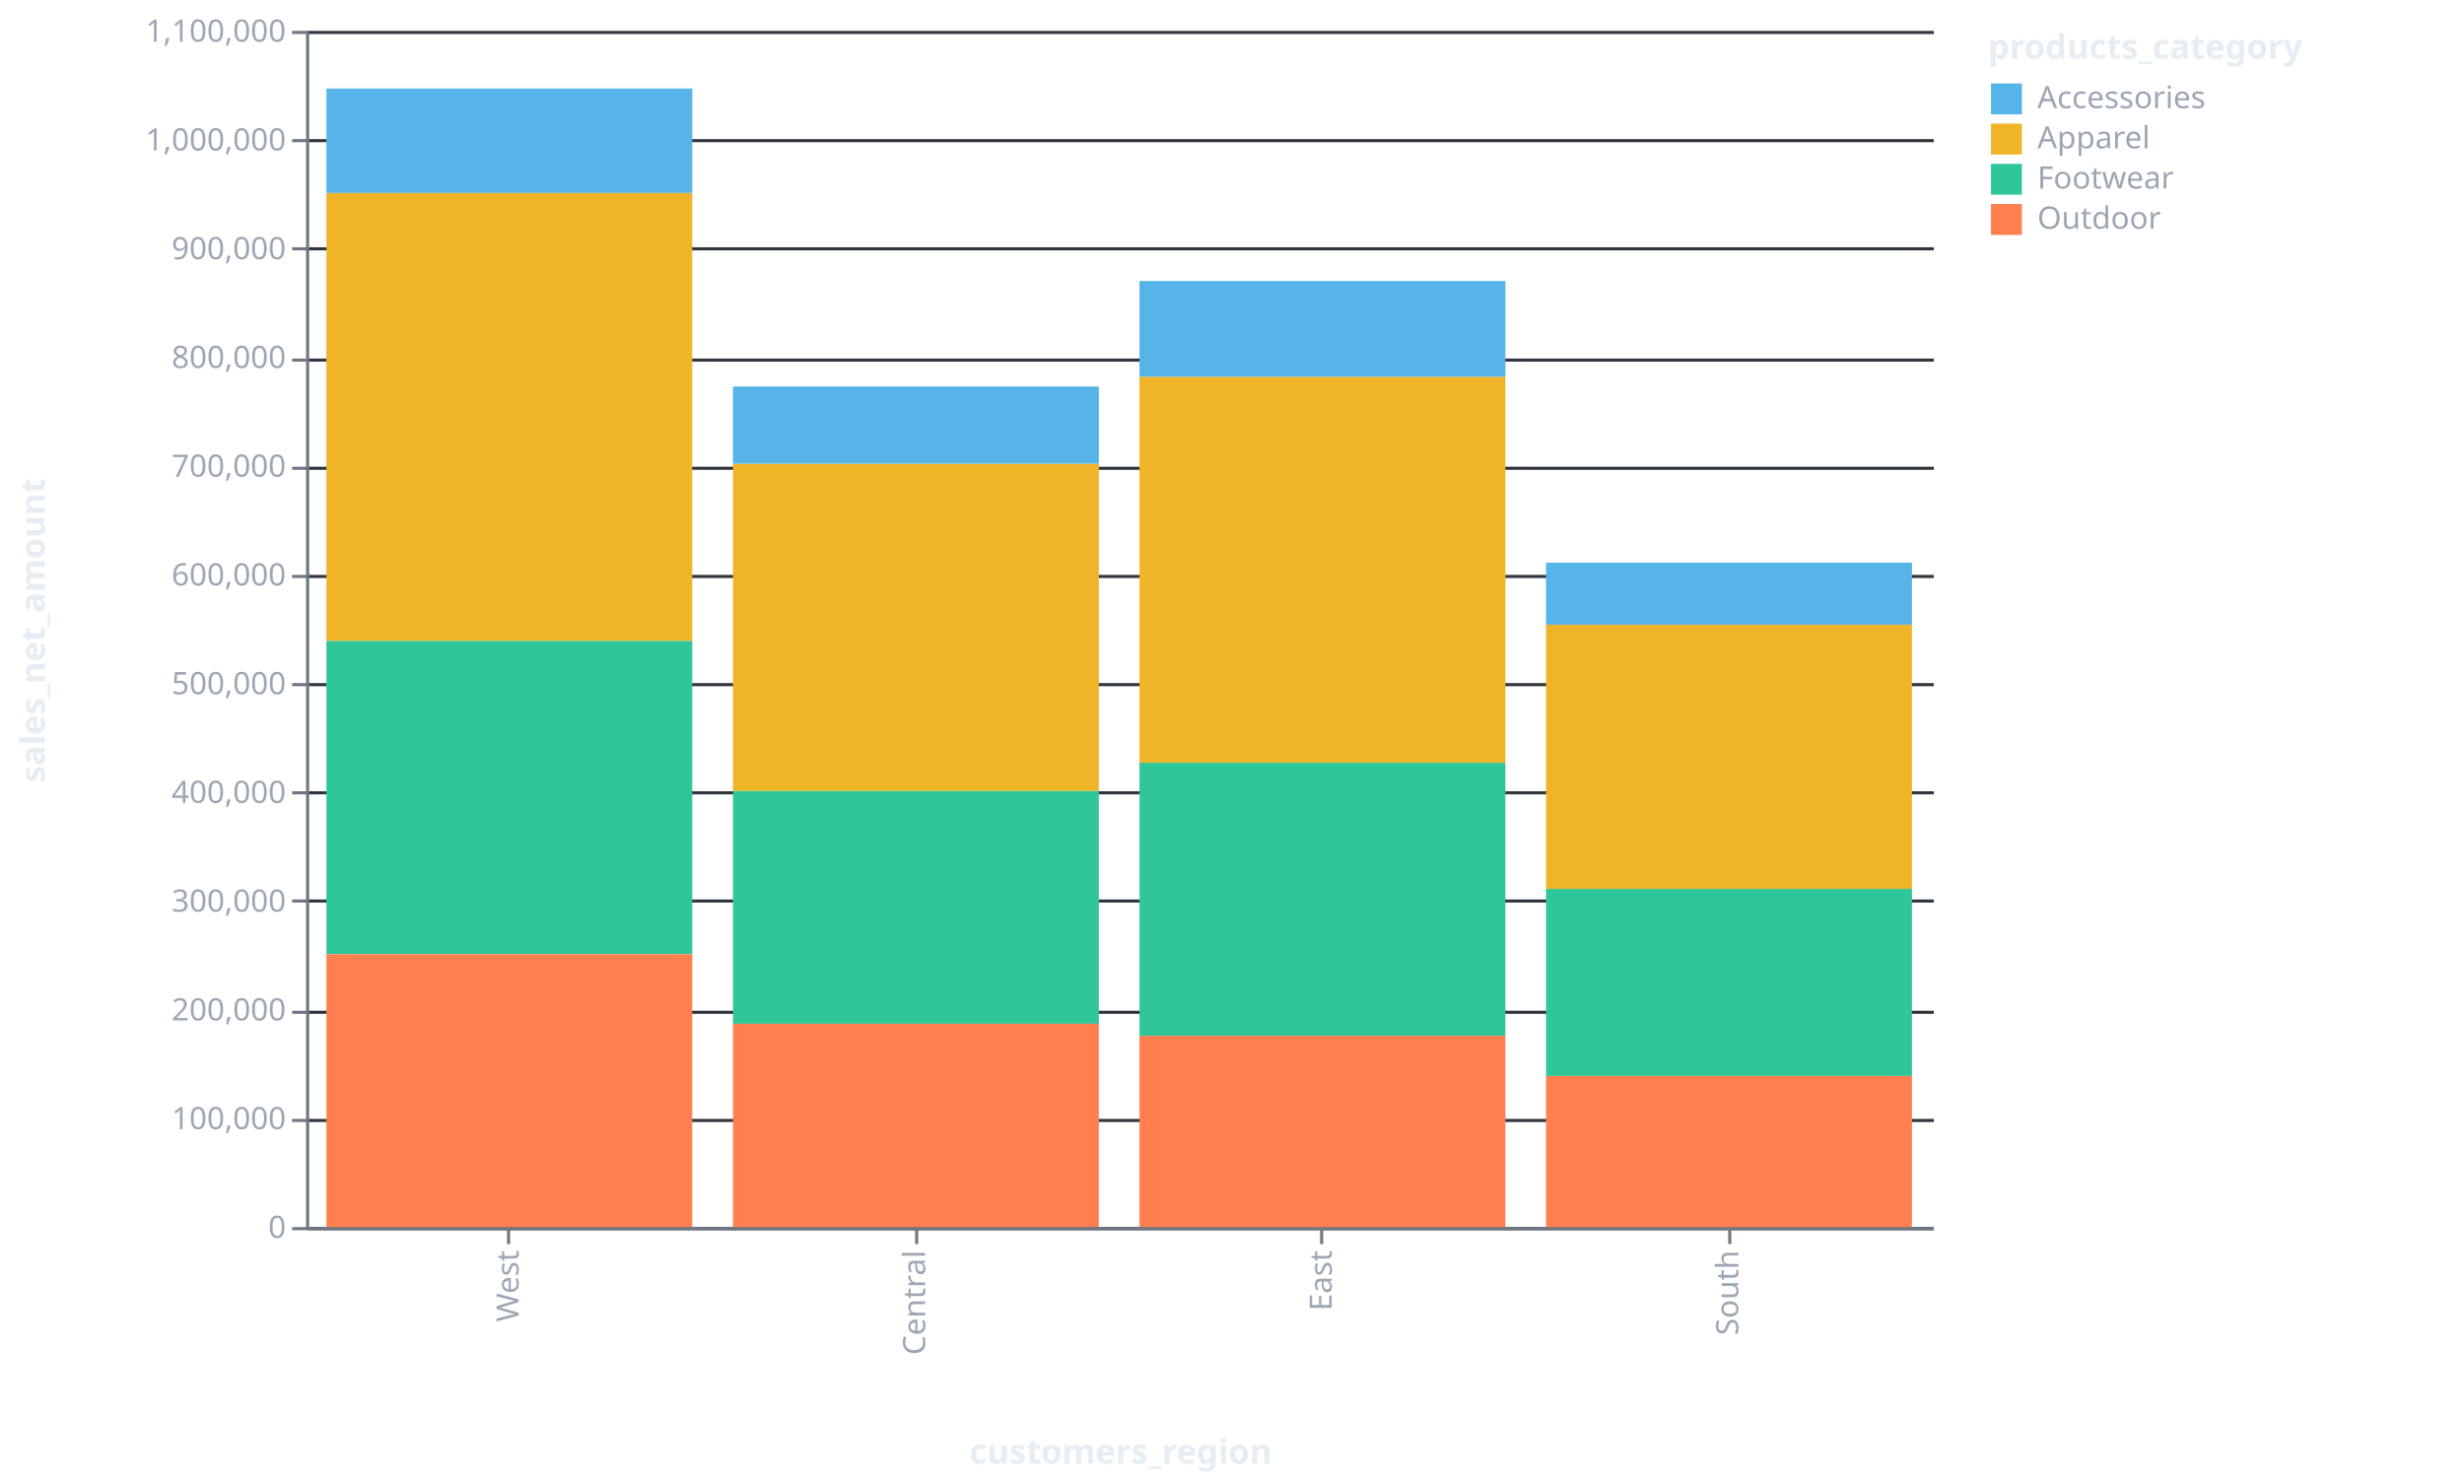
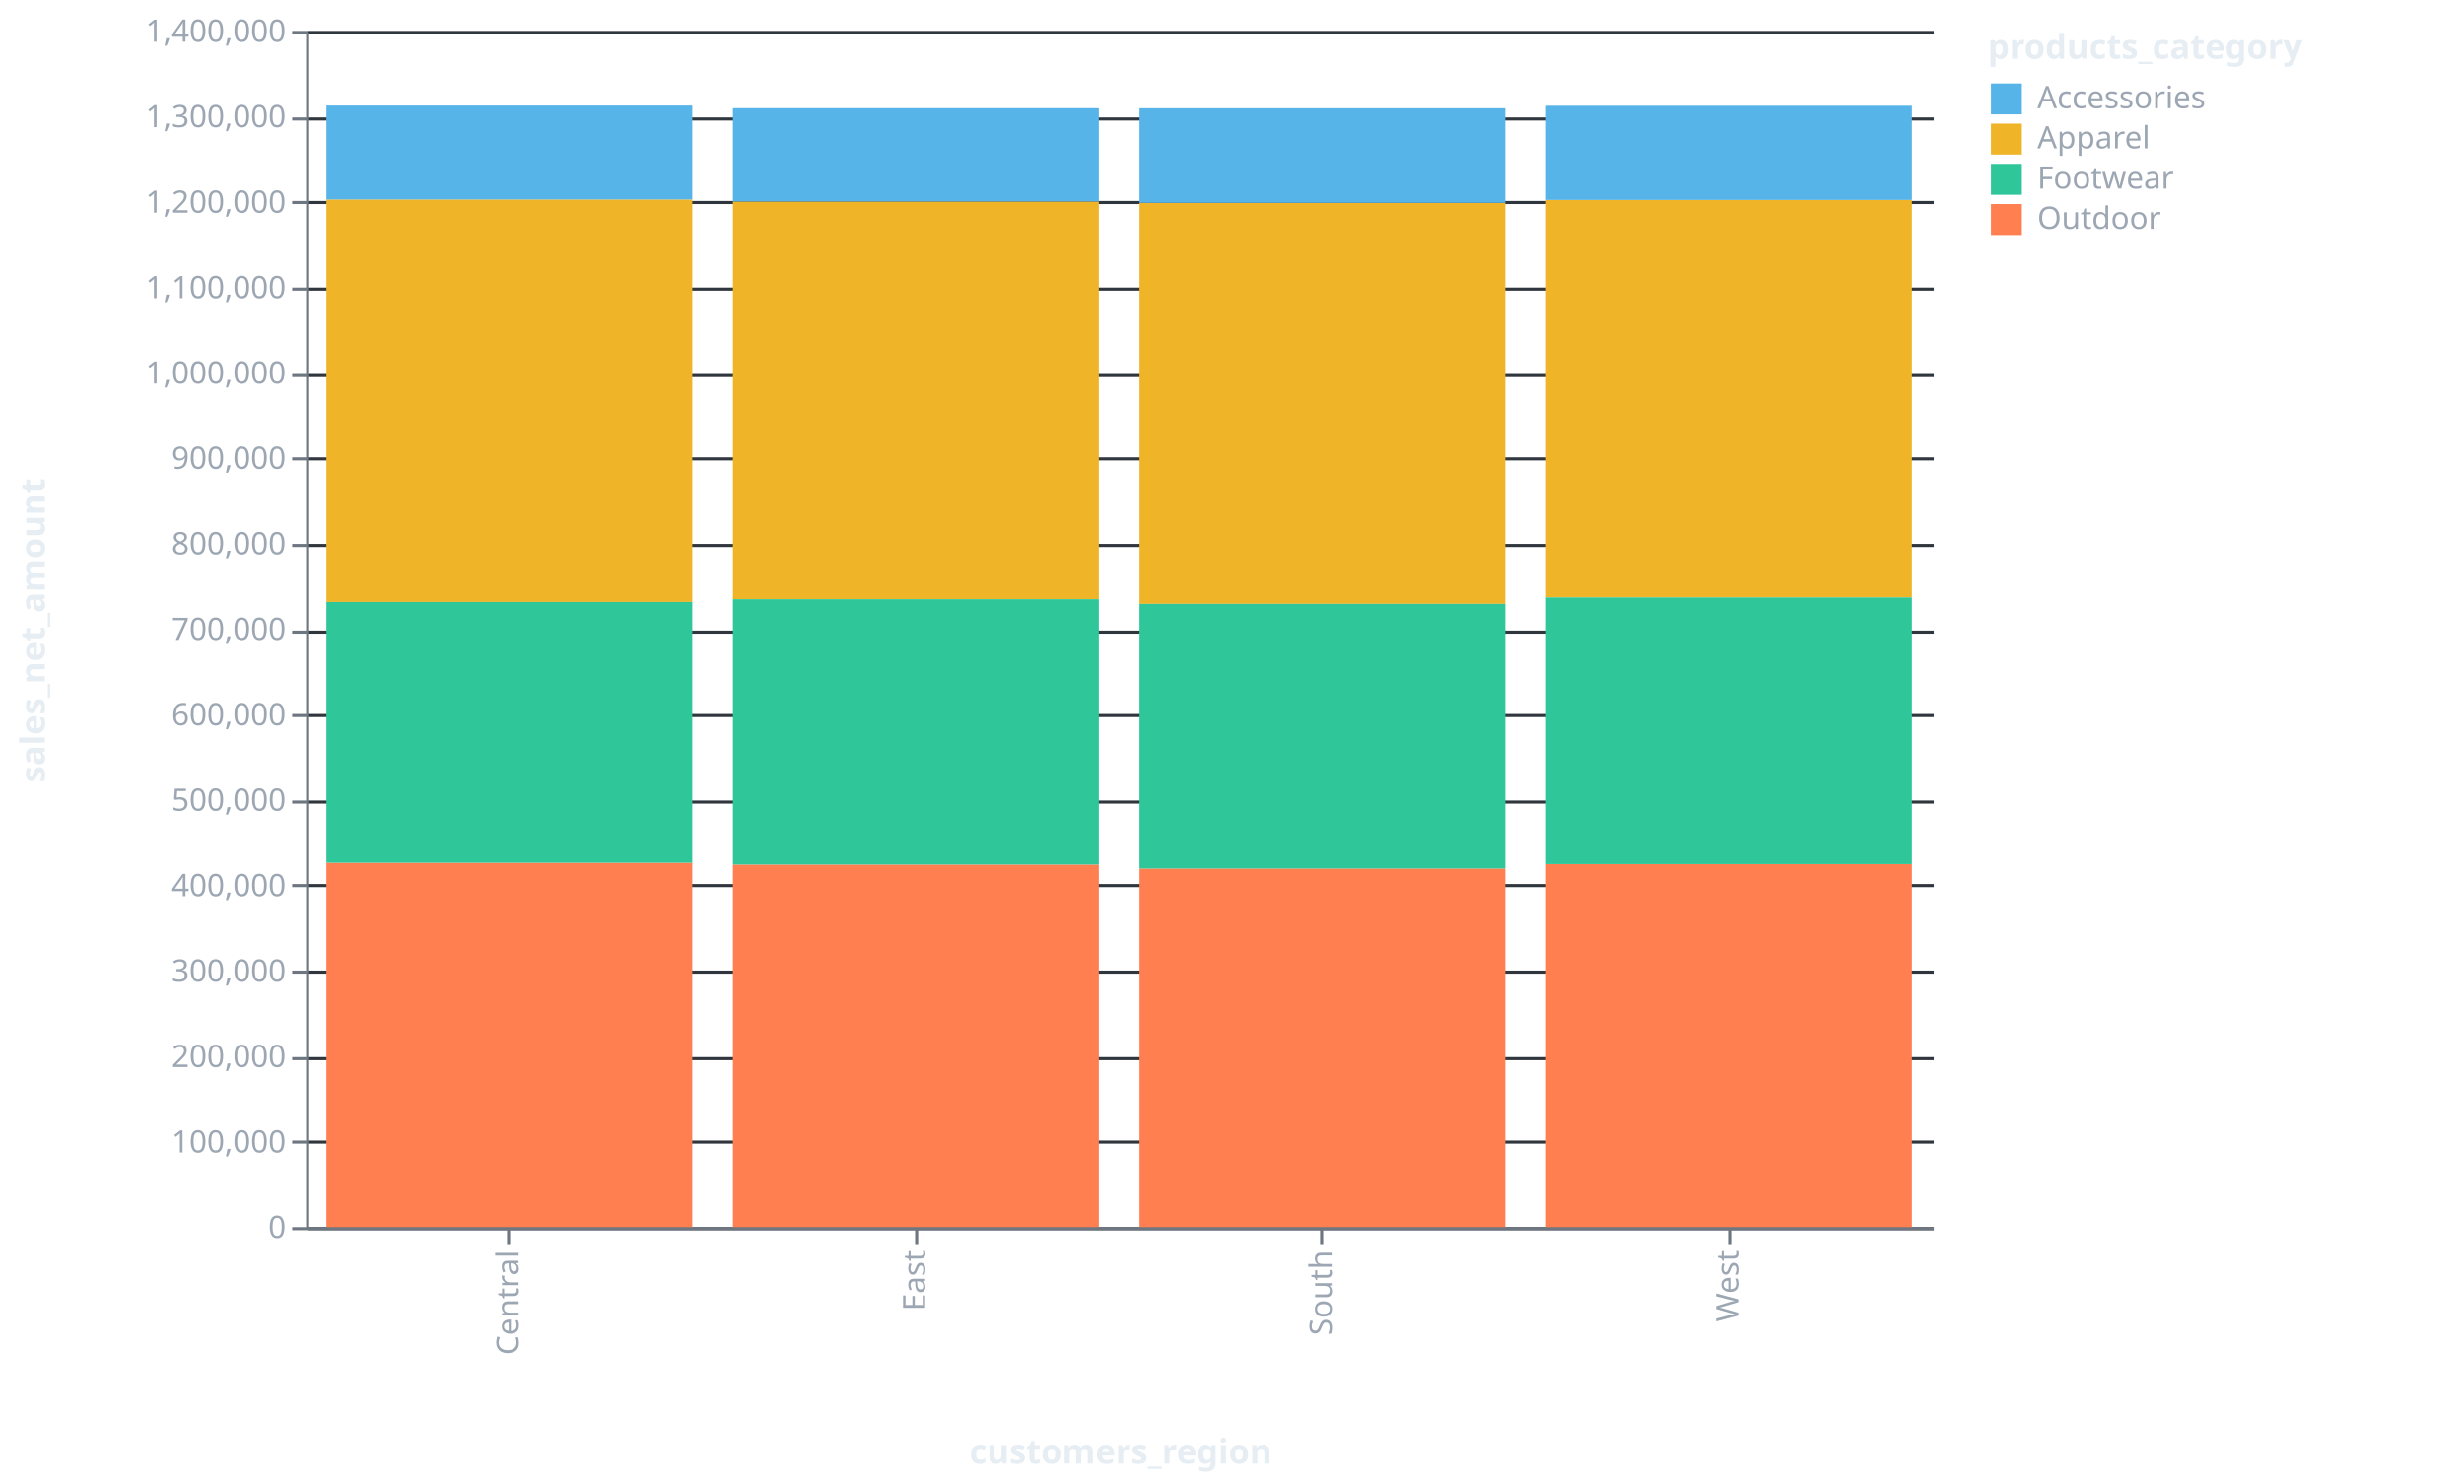
<svg xmlns="http://www.w3.org/2000/svg" version="1.1" class="marks" width="797" height="480" viewBox="0 0 797 480">
  <g fill="none" stroke-miterlimit="4" transform="translate(99,10)">
    <g class="mark-group role-frame root" role="graphics-object" aria-roledescription="group mark container">
      <g transform="translate(0,0)">
        <path class="background" aria-hidden="true" d="M0,0h526v387h-526Z" />
        <g>
          <g class="mark-group role-axis" aria-hidden="true">
            <g transform="translate(0.5,0.5)">
              <path class="background" aria-hidden="true" d="M0,0h0v0h0Z" pointer-events="none" />
              <g>
                <g class="mark-rule role-axis-grid" pointer-events="none">
                  <line transform="translate(0,387)" x2="526" y2="0" stroke="#30363d" stroke-width="1" opacity="1" />
-                   <line transform="translate(0,352)" x2="526" y2="0" stroke="#30363d" stroke-width="1" opacity="1" />
-                   <line transform="translate(0,317)" x2="526" y2="0" stroke="#30363d" stroke-width="1" opacity="1" />
-                   <line transform="translate(0,281)" x2="526" y2="0" stroke="#30363d" stroke-width="1" opacity="1" />
-                   <line transform="translate(0,246)" x2="526" y2="0" stroke="#30363d" stroke-width="1" opacity="1" />
-                   <line transform="translate(0,211)" x2="526" y2="0" stroke="#30363d" stroke-width="1" opacity="1" />
-                   <line transform="translate(0,176)" x2="526" y2="0" stroke="#30363d" stroke-width="1" opacity="1" />
-                   <line transform="translate(0,141)" x2="526" y2="0" stroke="#30363d" stroke-width="1" opacity="1" />
-                   <line transform="translate(0,106)" x2="526" y2="0" stroke="#30363d" stroke-width="1" opacity="1" />
-                   <line transform="translate(0,70)" x2="526" y2="0" stroke="#30363d" stroke-width="1" opacity="1" />
-                   <line transform="translate(0,35)" x2="526" y2="0" stroke="#30363d" stroke-width="1" opacity="1" />
+                   <line transform="translate(0,359)" x2="526" y2="0" stroke="#30363d" stroke-width="1" opacity="1" />
+                   <line transform="translate(0,332)" x2="526" y2="0" stroke="#30363d" stroke-width="1" opacity="1" />
+                   <line transform="translate(0,304)" x2="526" y2="0" stroke="#30363d" stroke-width="1" opacity="1" />
+                   <line transform="translate(0,276)" x2="526" y2="0" stroke="#30363d" stroke-width="1" opacity="1" />
+                   <line transform="translate(0,249)" x2="526" y2="0" stroke="#30363d" stroke-width="1" opacity="1" />
+                   <line transform="translate(0,221)" x2="526" y2="0" stroke="#30363d" stroke-width="1" opacity="1" />
+                   <line transform="translate(0,194)" x2="526" y2="0" stroke="#30363d" stroke-width="1" opacity="1" />
+                   <line transform="translate(0,166)" x2="526" y2="0" stroke="#30363d" stroke-width="1" opacity="1" />
+                   <line transform="translate(0,138)" x2="526" y2="0" stroke="#30363d" stroke-width="1" opacity="1" />
+                   <line transform="translate(0,111)" x2="526" y2="0" stroke="#30363d" stroke-width="1" opacity="1" />
+                   <line transform="translate(0,83)" x2="526" y2="0" stroke="#30363d" stroke-width="1" opacity="1" />
+                   <line transform="translate(0,55)" x2="526" y2="0" stroke="#30363d" stroke-width="1" opacity="1" />
+                   <line transform="translate(0,28)" x2="526" y2="0" stroke="#30363d" stroke-width="1" opacity="1" />
                  <line transform="translate(0,0)" x2="526" y2="0" stroke="#30363d" stroke-width="1" opacity="1" />
                </g>
              </g>
              <path class="foreground" aria-hidden="true" d="" pointer-events="none" display="none" />
            </g>
          </g>
-           <g class="mark-group role-axis" role="graphics-symbol" aria-roledescription="axis" aria-label="X-axis titled 'customers_region' for a discrete scale with 4 values: West, Central, East, South">
+           <g class="mark-group role-axis" role="graphics-symbol" aria-roledescription="axis" aria-label="X-axis titled 'customers_region' for a discrete scale with 4 values: Central, East, South, West">
            <g transform="translate(0.5,387.5)">
              <path class="background" aria-hidden="true" d="M0,0h0v0h0Z" pointer-events="none" />
              <g>
                <g class="mark-rule role-axis-tick" pointer-events="none">
                  <line transform="translate(65,0)" x2="0" y2="5" stroke="#6e7681" stroke-width="1" opacity="1" />
                  <line transform="translate(197,0)" x2="0" y2="5" stroke="#6e7681" stroke-width="1" opacity="1" />
                  <line transform="translate(328,0)" x2="0" y2="5" stroke="#6e7681" stroke-width="1" opacity="1" />
                  <line transform="translate(460,0)" x2="0" y2="5" stroke="#6e7681" stroke-width="1" opacity="1" />
                </g>
                <g class="mark-text role-axis-label" pointer-events="none">
-                   <text text-anchor="end" transform="translate(65.25,7) rotate(270) translate(0,3)" font-family="system-ui, sans-serif" font-size="10px" fill="#9da7b3" opacity="1">West</text>
-                   <text text-anchor="end" transform="translate(196.75,7) rotate(270) translate(0,3)" font-family="system-ui, sans-serif" font-size="10px" fill="#9da7b3" opacity="1">Central</text>
-                   <text text-anchor="end" transform="translate(328.25,7) rotate(270) translate(0,3)" font-family="system-ui, sans-serif" font-size="10px" fill="#9da7b3" opacity="1">East</text>
-                   <text text-anchor="end" transform="translate(459.75,7) rotate(270) translate(0,3)" font-family="system-ui, sans-serif" font-size="10px" fill="#9da7b3" opacity="1">South</text>
+                   <text text-anchor="end" transform="translate(65.25,7) rotate(270) translate(0,3)" font-family="system-ui, sans-serif" font-size="10px" fill="#9da7b3" opacity="1">Central</text>
+                   <text text-anchor="end" transform="translate(196.75,7) rotate(270) translate(0,3)" font-family="system-ui, sans-serif" font-size="10px" fill="#9da7b3" opacity="1">East</text>
+                   <text text-anchor="end" transform="translate(328.25,7) rotate(270) translate(0,3)" font-family="system-ui, sans-serif" font-size="10px" fill="#9da7b3" opacity="1">South</text>
+                   <text text-anchor="end" transform="translate(459.75,7) rotate(270) translate(0,3)" font-family="system-ui, sans-serif" font-size="10px" fill="#9da7b3" opacity="1">West</text>
                </g>
                <g class="mark-rule role-axis-domain" pointer-events="none">
                  <line transform="translate(0,0)" x2="526" y2="0" stroke="#6e7681" stroke-width="1" opacity="1" />
                </g>
                <g class="mark-text role-axis-title" pointer-events="none">
                  <text text-anchor="middle" transform="translate(263,76)" font-family="system-ui, sans-serif" font-size="11px" font-weight="bold" fill="#e6edf3" opacity="1">customers_region</text>
                </g>
              </g>
              <path class="foreground" aria-hidden="true" d="" pointer-events="none" display="none" />
            </g>
          </g>
-           <g class="mark-group role-axis" role="graphics-symbol" aria-roledescription="axis" aria-label="Y-axis titled 'sales_net_amount' for a linear scale with values from 0 to 1,100,000">
+           <g class="mark-group role-axis" role="graphics-symbol" aria-roledescription="axis" aria-label="Y-axis titled 'sales_net_amount' for a linear scale with values from 0 to 1,400,000">
            <g transform="translate(0.5,0.5)">
              <path class="background" aria-hidden="true" d="M0,0h0v0h0Z" pointer-events="none" />
              <g>
                <g class="mark-rule role-axis-tick" pointer-events="none">
                  <line transform="translate(0,387)" x2="-5" y2="0" stroke="#6e7681" stroke-width="1" opacity="1" />
-                   <line transform="translate(0,352)" x2="-5" y2="0" stroke="#6e7681" stroke-width="1" opacity="1" />
-                   <line transform="translate(0,317)" x2="-5" y2="0" stroke="#6e7681" stroke-width="1" opacity="1" />
-                   <line transform="translate(0,281)" x2="-5" y2="0" stroke="#6e7681" stroke-width="1" opacity="1" />
-                   <line transform="translate(0,246)" x2="-5" y2="0" stroke="#6e7681" stroke-width="1" opacity="1" />
-                   <line transform="translate(0,211)" x2="-5" y2="0" stroke="#6e7681" stroke-width="1" opacity="1" />
-                   <line transform="translate(0,176)" x2="-5" y2="0" stroke="#6e7681" stroke-width="1" opacity="1" />
-                   <line transform="translate(0,141)" x2="-5" y2="0" stroke="#6e7681" stroke-width="1" opacity="1" />
-                   <line transform="translate(0,106)" x2="-5" y2="0" stroke="#6e7681" stroke-width="1" opacity="1" />
-                   <line transform="translate(0,70)" x2="-5" y2="0" stroke="#6e7681" stroke-width="1" opacity="1" />
-                   <line transform="translate(0,35)" x2="-5" y2="0" stroke="#6e7681" stroke-width="1" opacity="1" />
+                   <line transform="translate(0,359)" x2="-5" y2="0" stroke="#6e7681" stroke-width="1" opacity="1" />
+                   <line transform="translate(0,332)" x2="-5" y2="0" stroke="#6e7681" stroke-width="1" opacity="1" />
+                   <line transform="translate(0,304)" x2="-5" y2="0" stroke="#6e7681" stroke-width="1" opacity="1" />
+                   <line transform="translate(0,276)" x2="-5" y2="0" stroke="#6e7681" stroke-width="1" opacity="1" />
+                   <line transform="translate(0,249)" x2="-5" y2="0" stroke="#6e7681" stroke-width="1" opacity="1" />
+                   <line transform="translate(0,221)" x2="-5" y2="0" stroke="#6e7681" stroke-width="1" opacity="1" />
+                   <line transform="translate(0,194)" x2="-5" y2="0" stroke="#6e7681" stroke-width="1" opacity="1" />
+                   <line transform="translate(0,166)" x2="-5" y2="0" stroke="#6e7681" stroke-width="1" opacity="1" />
+                   <line transform="translate(0,138)" x2="-5" y2="0" stroke="#6e7681" stroke-width="1" opacity="1" />
+                   <line transform="translate(0,111)" x2="-5" y2="0" stroke="#6e7681" stroke-width="1" opacity="1" />
+                   <line transform="translate(0,83)" x2="-5" y2="0" stroke="#6e7681" stroke-width="1" opacity="1" />
+                   <line transform="translate(0,55)" x2="-5" y2="0" stroke="#6e7681" stroke-width="1" opacity="1" />
+                   <line transform="translate(0,28)" x2="-5" y2="0" stroke="#6e7681" stroke-width="1" opacity="1" />
                  <line transform="translate(0,0)" x2="-5" y2="0" stroke="#6e7681" stroke-width="1" opacity="1" />
                </g>
                <g class="mark-text role-axis-label" pointer-events="none">
                  <text text-anchor="end" transform="translate(-7,390)" font-family="system-ui, sans-serif" font-size="10px" fill="#9da7b3" opacity="1">0</text>
-                   <text text-anchor="end" transform="translate(-7,354.8182)" font-family="system-ui, sans-serif" font-size="10px" fill="#9da7b3" opacity="1">100,000</text>
-                   <text text-anchor="end" transform="translate(-7,319.6364)" font-family="system-ui, sans-serif" font-size="10px" fill="#9da7b3" opacity="1">200,000</text>
-                   <text text-anchor="end" transform="translate(-7,284.4545)" font-family="system-ui, sans-serif" font-size="10px" fill="#9da7b3" opacity="1">300,000</text>
-                   <text text-anchor="end" transform="translate(-7,249.2727)" font-family="system-ui, sans-serif" font-size="10px" fill="#9da7b3" opacity="1">400,000</text>
-                   <text text-anchor="end" transform="translate(-7,214.0909)" font-family="system-ui, sans-serif" font-size="10px" fill="#9da7b3" opacity="1">500,000</text>
-                   <text text-anchor="end" transform="translate(-7,178.9091)" font-family="system-ui, sans-serif" font-size="10px" fill="#9da7b3" opacity="1">600,000</text>
-                   <text text-anchor="end" transform="translate(-7,143.7273)" font-family="system-ui, sans-serif" font-size="10px" fill="#9da7b3" opacity="1">700,000</text>
-                   <text text-anchor="end" transform="translate(-7,108.5455)" font-family="system-ui, sans-serif" font-size="10px" fill="#9da7b3" opacity="1">800,000</text>
-                   <text text-anchor="end" transform="translate(-7,73.36364)" font-family="system-ui, sans-serif" font-size="10px" fill="#9da7b3" opacity="1">900,000</text>
-                   <text text-anchor="end" transform="translate(-7,38.18182)" font-family="system-ui, sans-serif" font-size="10px" fill="#9da7b3" opacity="1">1,000,000</text>
-                   <text text-anchor="end" transform="translate(-7,3)" font-family="system-ui, sans-serif" font-size="10px" fill="#9da7b3" opacity="1">1,100,000</text>
+                   <text text-anchor="end" transform="translate(-7,362.3571)" font-family="system-ui, sans-serif" font-size="10px" fill="#9da7b3" opacity="1">100,000</text>
+                   <text text-anchor="end" transform="translate(-7,334.7143)" font-family="system-ui, sans-serif" font-size="10px" fill="#9da7b3" opacity="1">200,000</text>
+                   <text text-anchor="end" transform="translate(-7,307.0714)" font-family="system-ui, sans-serif" font-size="10px" fill="#9da7b3" opacity="1">300,000</text>
+                   <text text-anchor="end" transform="translate(-7,279.4286)" font-family="system-ui, sans-serif" font-size="10px" fill="#9da7b3" opacity="1">400,000</text>
+                   <text text-anchor="end" transform="translate(-7,251.7857)" font-family="system-ui, sans-serif" font-size="10px" fill="#9da7b3" opacity="1">500,000</text>
+                   <text text-anchor="end" transform="translate(-7,224.1429)" font-family="system-ui, sans-serif" font-size="10px" fill="#9da7b3" opacity="1">600,000</text>
+                   <text text-anchor="end" transform="translate(-7,196.5)" font-family="system-ui, sans-serif" font-size="10px" fill="#9da7b3" opacity="1">700,000</text>
+                   <text text-anchor="end" transform="translate(-7,168.8571)" font-family="system-ui, sans-serif" font-size="10px" fill="#9da7b3" opacity="1">800,000</text>
+                   <text text-anchor="end" transform="translate(-7,141.2143)" font-family="system-ui, sans-serif" font-size="10px" fill="#9da7b3" opacity="1">900,000</text>
+                   <text text-anchor="end" transform="translate(-7,113.5714)" font-family="system-ui, sans-serif" font-size="10px" fill="#9da7b3" opacity="1">1,000,000</text>
+                   <text text-anchor="end" transform="translate(-7,85.92857)" font-family="system-ui, sans-serif" font-size="10px" fill="#9da7b3" opacity="1">1,100,000</text>
+                   <text text-anchor="end" transform="translate(-7,58.28571)" font-family="system-ui, sans-serif" font-size="10px" fill="#9da7b3" opacity="1">1,200,000</text>
+                   <text text-anchor="end" transform="translate(-7,30.64286)" font-family="system-ui, sans-serif" font-size="10px" fill="#9da7b3" opacity="1">1,300,000</text>
+                   <text text-anchor="end" transform="translate(-7,3)" font-family="system-ui, sans-serif" font-size="10px" fill="#9da7b3" opacity="1">1,400,000</text>
                </g>
                <g class="mark-rule role-axis-domain" pointer-events="none">
                  <line transform="translate(0,387)" x2="0" y2="-387" stroke="#6e7681" stroke-width="1" opacity="1" />
                </g>
                <g class="mark-text role-axis-title" pointer-events="none">
                  <text text-anchor="middle" transform="translate(-83,193.5) rotate(-90) translate(0,-2)" font-family="system-ui, sans-serif" font-size="11px" font-weight="bold" fill="#e6edf3" opacity="1">sales_net_amount</text>
                </g>
              </g>
              <path class="foreground" aria-hidden="true" d="" pointer-events="none" display="none" />
            </g>
          </g>
          <g class="mark-rect role-mark marks" role="graphics-object" aria-roledescription="rect mark container">
-             <path aria-label="customers_region: West; sales_net_amount: 412000; products_category: Apparel" role="graphics-symbol" aria-roledescription="bar" d="M6.575,52.421h118.35v144.949h-118.35Z" fill="#F0B429" />
-             <path aria-label="customers_region: West; sales_net_amount: 288000; products_category: Footwear" role="graphics-symbol" aria-roledescription="bar" d="M6.575,197.37h118.35v101.324h-118.35Z" fill="#2FC79A" />
-             <path aria-label="customers_region: West; sales_net_amount: 251000; products_category: Outdoor" role="graphics-symbol" aria-roledescription="bar" d="M6.575,298.694h118.35v88.306h-118.35Z" fill="#FF7F50" />
-             <path aria-label="customers_region: West; sales_net_amount: 96000; products_category: Accessories" role="graphics-symbol" aria-roledescription="bar" d="M6.575,18.646h118.35v33.775h-118.35Z" fill="#56B4E9" />
-             <path aria-label="customers_region: Central; sales_net_amount: 301000; products_category: Apparel" role="graphics-symbol" aria-roledescription="bar" d="M138.075,140.024h118.35v105.897h-118.35Z" fill="#F0B429" />
-             <path aria-label="customers_region: Central; sales_net_amount: 214000; products_category: Footwear" role="graphics-symbol" aria-roledescription="bar" d="M138.075,245.921h118.35v75.289h-118.35Z" fill="#2FC79A" />
-             <path aria-label="customers_region: Central; sales_net_amount: 187000; products_category: Outdoor" role="graphics-symbol" aria-roledescription="bar" d="M138.075,321.21h118.35v65.79h-118.35Z" fill="#FF7F50" />
-             <path aria-label="customers_region: Central; sales_net_amount: 71000; products_category: Accessories" role="graphics-symbol" aria-roledescription="bar" d="M138.075,115.045h118.35v24.979h-118.35Z" fill="#56B4E9" />
-             <path aria-label="customers_region: East; sales_net_amount: 355000; products_category: Apparel" role="graphics-symbol" aria-roledescription="bar" d="M269.575,111.878h118.35v124.895h-118.35Z" fill="#F0B429" />
-             <path aria-label="customers_region: East; sales_net_amount: 251000; products_category: Footwear" role="graphics-symbol" aria-roledescription="bar" d="M269.575,236.774h118.35v88.306h-118.35Z" fill="#2FC79A" />
-             <path aria-label="customers_region: East; sales_net_amount: 176000; products_category: Outdoor" role="graphics-symbol" aria-roledescription="bar" d="M269.575,325.08h118.35v61.92h-118.35Z" fill="#FF7F50" />
-             <path aria-label="customers_region: East; sales_net_amount: 88000; products_category: Accessories" role="graphics-symbol" aria-roledescription="bar" d="M269.575,80.918h118.35v30.96h-118.35Z" fill="#56B4E9" />
-             <path aria-label="customers_region: South; sales_net_amount: 243000; products_category: Apparel" role="graphics-symbol" aria-roledescription="bar" d="M401.075,192.093h118.35v85.492h-118.35Z" fill="#F0B429" />
-             <path aria-label="customers_region: South; sales_net_amount: 172000; products_category: Footwear" role="graphics-symbol" aria-roledescription="bar" d="M401.075,277.585h118.35v60.513h-118.35Z" fill="#2FC79A" />
-             <path aria-label="customers_region: South; sales_net_amount: 139000; products_category: Outdoor" role="graphics-symbol" aria-roledescription="bar" d="M401.075,338.097h118.35v48.903h-118.35Z" fill="#FF7F50" />
-             <path aria-label="customers_region: South; sales_net_amount: 57000; products_category: Accessories" role="graphics-symbol" aria-roledescription="bar" d="M401.075,172.039h118.35v20.054h-118.35Z" fill="#56B4E9" />
+             <path aria-label="customers_region: Central; sales_net_amount: 471184; products_category: Apparel" role="graphics-symbol" aria-roledescription="bar" d="M6.575,54.511h118.35v130.249h-118.35Z" fill="#F0B429" />
+             <path aria-label="customers_region: South; sales_net_amount: 469445.1; products_category: Apparel" role="graphics-symbol" aria-roledescription="bar" d="M269.575,55.61h118.35v129.768h-118.35Z" fill="#F0B429" />
+             <path aria-label="customers_region: East; sales_net_amount: 465576.9; products_category: Apparel" role="graphics-symbol" aria-roledescription="bar" d="M138.075,55.162h118.35v128.699h-118.35Z" fill="#F0B429" />
+             <path aria-label="customers_region: West; sales_net_amount: 465271.6; products_category: Apparel" role="graphics-symbol" aria-roledescription="bar" d="M401.075,54.674h118.35v128.614h-118.35Z" fill="#F0B429" />
+             <path aria-label="customers_region: Central; sales_net_amount: 426398; products_category: Outdoor" role="graphics-symbol" aria-roledescription="bar" d="M6.575,269.131h118.35v117.869h-118.35Z" fill="#FF7F50" />
+             <path aria-label="customers_region: West; sales_net_amount: 424813.2; products_category: Outdoor" role="graphics-symbol" aria-roledescription="bar" d="M401.075,269.569h118.35v117.431h-118.35Z" fill="#FF7F50" />
+             <path aria-label="customers_region: East; sales_net_amount: 424305.3; products_category: Outdoor" role="graphics-symbol" aria-roledescription="bar" d="M138.075,269.71h118.35v117.29h-118.35Z" fill="#FF7F50" />
+             <path aria-label="customers_region: South; sales_net_amount: 419657.7; products_category: Outdoor" role="graphics-symbol" aria-roledescription="bar" d="M269.575,270.995h118.35v116.005h-118.35Z" fill="#FF7F50" />
+             <path aria-label="customers_region: West; sales_net_amount: 312128.7; products_category: Footwear" role="graphics-symbol" aria-roledescription="bar" d="M401.075,183.288h118.35v86.281h-118.35Z" fill="#2FC79A" />
+             <path aria-label="customers_region: East; sales_net_amount: 310563.9; products_category: Footwear" role="graphics-symbol" aria-roledescription="bar" d="M138.075,183.861h118.35v85.849h-118.35Z" fill="#2FC79A" />
+             <path aria-label="customers_region: South; sales_net_amount: 309722.8; products_category: Footwear" role="graphics-symbol" aria-roledescription="bar" d="M269.575,185.378h118.35v85.616h-118.35Z" fill="#2FC79A" />
+             <path aria-label="customers_region: Central; sales_net_amount: 305221; products_category: Footwear" role="graphics-symbol" aria-roledescription="bar" d="M6.575,184.76h118.35v84.372h-118.35Z" fill="#2FC79A" />
+             <path aria-label="customers_region: South; sales_net_amount: 110671.4; products_category: Accessories" role="graphics-symbol" aria-roledescription="bar" d="M269.575,25.018h118.35v30.593h-118.35Z" fill="#56B4E9" />
+             <path aria-label="customers_region: West; sales_net_amount: 110200.04; products_category: Accessories" role="graphics-symbol" aria-roledescription="bar" d="M401.075,24.211h118.35v30.462h-118.35Z" fill="#56B4E9" />
+             <path aria-label="customers_region: Central; sales_net_amount: 109838.4; products_category: Accessories" role="graphics-symbol" aria-roledescription="bar" d="M6.575,24.148h118.35v30.362h-118.35Z" fill="#56B4E9" />
+             <path aria-label="customers_region: East; sales_net_amount: 109135.02; products_category: Accessories" role="graphics-symbol" aria-roledescription="bar" d="M138.075,24.994h118.35v30.168h-118.35Z" fill="#56B4E9" />
          </g>
          <g class="mark-group role-legend" role="graphics-symbol" aria-roledescription="legend" aria-label="Symbol legend titled 'products_category' for fill color with 4 values: Accessories, Apparel, Footwear, Outdoor">
            <g transform="translate(544,0)">
              <path class="background" aria-hidden="true" d="M0,0h149v66h-149Z" pointer-events="none" />
              <g>
                <g class="mark-group role-legend-entry">
                  <g transform="translate(0,16)">
                    <path class="background" aria-hidden="true" d="M0,0h0v0h0Z" pointer-events="none" />
                    <g>
                      <g class="mark-group role-scope" role="graphics-object" aria-roledescription="group mark container">
                        <g transform="translate(0,0)">
                          <path class="background" aria-hidden="true" d="M0,0h104v11h-104Z" pointer-events="none" opacity="1" />
                          <g>
                            <g class="mark-symbol role-legend-symbol" pointer-events="none">
                              <path transform="translate(6,6)" d="M-5,-5h10v10h-10Z" fill="#56B4E9" stroke-width="1.5" opacity="1" />
                            </g>
                            <g class="mark-text role-legend-label" pointer-events="none">
                              <text text-anchor="start" transform="translate(16,9)" font-family="system-ui, sans-serif" font-size="10px" fill="#9da7b3" opacity="1">Accessories</text>
                            </g>
                          </g>
                          <path class="foreground" aria-hidden="true" d="" pointer-events="none" display="none" />
                        </g>
                        <g transform="translate(0,13)">
                          <path class="background" aria-hidden="true" d="M0,0h104v11h-104Z" pointer-events="none" opacity="1" />
                          <g>
                            <g class="mark-symbol role-legend-symbol" pointer-events="none">
                              <path transform="translate(6,6)" d="M-5,-5h10v10h-10Z" fill="#F0B429" stroke-width="1.5" opacity="1" />
                            </g>
                            <g class="mark-text role-legend-label" pointer-events="none">
                              <text text-anchor="start" transform="translate(16,9)" font-family="system-ui, sans-serif" font-size="10px" fill="#9da7b3" opacity="1">Apparel</text>
                            </g>
                          </g>
                          <path class="foreground" aria-hidden="true" d="" pointer-events="none" display="none" />
                        </g>
                        <g transform="translate(0,26)">
                          <path class="background" aria-hidden="true" d="M0,0h104v11h-104Z" pointer-events="none" opacity="1" />
                          <g>
                            <g class="mark-symbol role-legend-symbol" pointer-events="none">
                              <path transform="translate(6,6)" d="M-5,-5h10v10h-10Z" fill="#2FC79A" stroke-width="1.5" opacity="1" />
                            </g>
                            <g class="mark-text role-legend-label" pointer-events="none">
                              <text text-anchor="start" transform="translate(16,9)" font-family="system-ui, sans-serif" font-size="10px" fill="#9da7b3" opacity="1">Footwear</text>
                            </g>
                          </g>
                          <path class="foreground" aria-hidden="true" d="" pointer-events="none" display="none" />
                        </g>
                        <g transform="translate(0,39)">
                          <path class="background" aria-hidden="true" d="M0,0h104v11h-104Z" pointer-events="none" opacity="1" />
                          <g>
                            <g class="mark-symbol role-legend-symbol" pointer-events="none">
                              <path transform="translate(6,6)" d="M-5,-5h10v10h-10Z" fill="#FF7F50" stroke-width="1.5" opacity="1" />
                            </g>
                            <g class="mark-text role-legend-label" pointer-events="none">
                              <text text-anchor="start" transform="translate(16,9)" font-family="system-ui, sans-serif" font-size="10px" fill="#9da7b3" opacity="1">Outdoor</text>
                            </g>
                          </g>
                          <path class="foreground" aria-hidden="true" d="" pointer-events="none" display="none" />
                        </g>
                      </g>
                    </g>
                    <path class="foreground" aria-hidden="true" d="" pointer-events="none" display="none" />
                  </g>
                </g>
                <g class="mark-text role-legend-title" pointer-events="none">
                  <text text-anchor="start" transform="translate(0,9)" font-family="system-ui, sans-serif" font-size="11px" font-weight="bold" fill="#e6edf3" opacity="1">products_category</text>
                </g>
              </g>
              <path class="foreground" aria-hidden="true" d="" pointer-events="none" display="none" />
            </g>
          </g>
        </g>
        <path class="foreground" aria-hidden="true" d="" display="none" />
      </g>
    </g>
  </g>
</svg>
